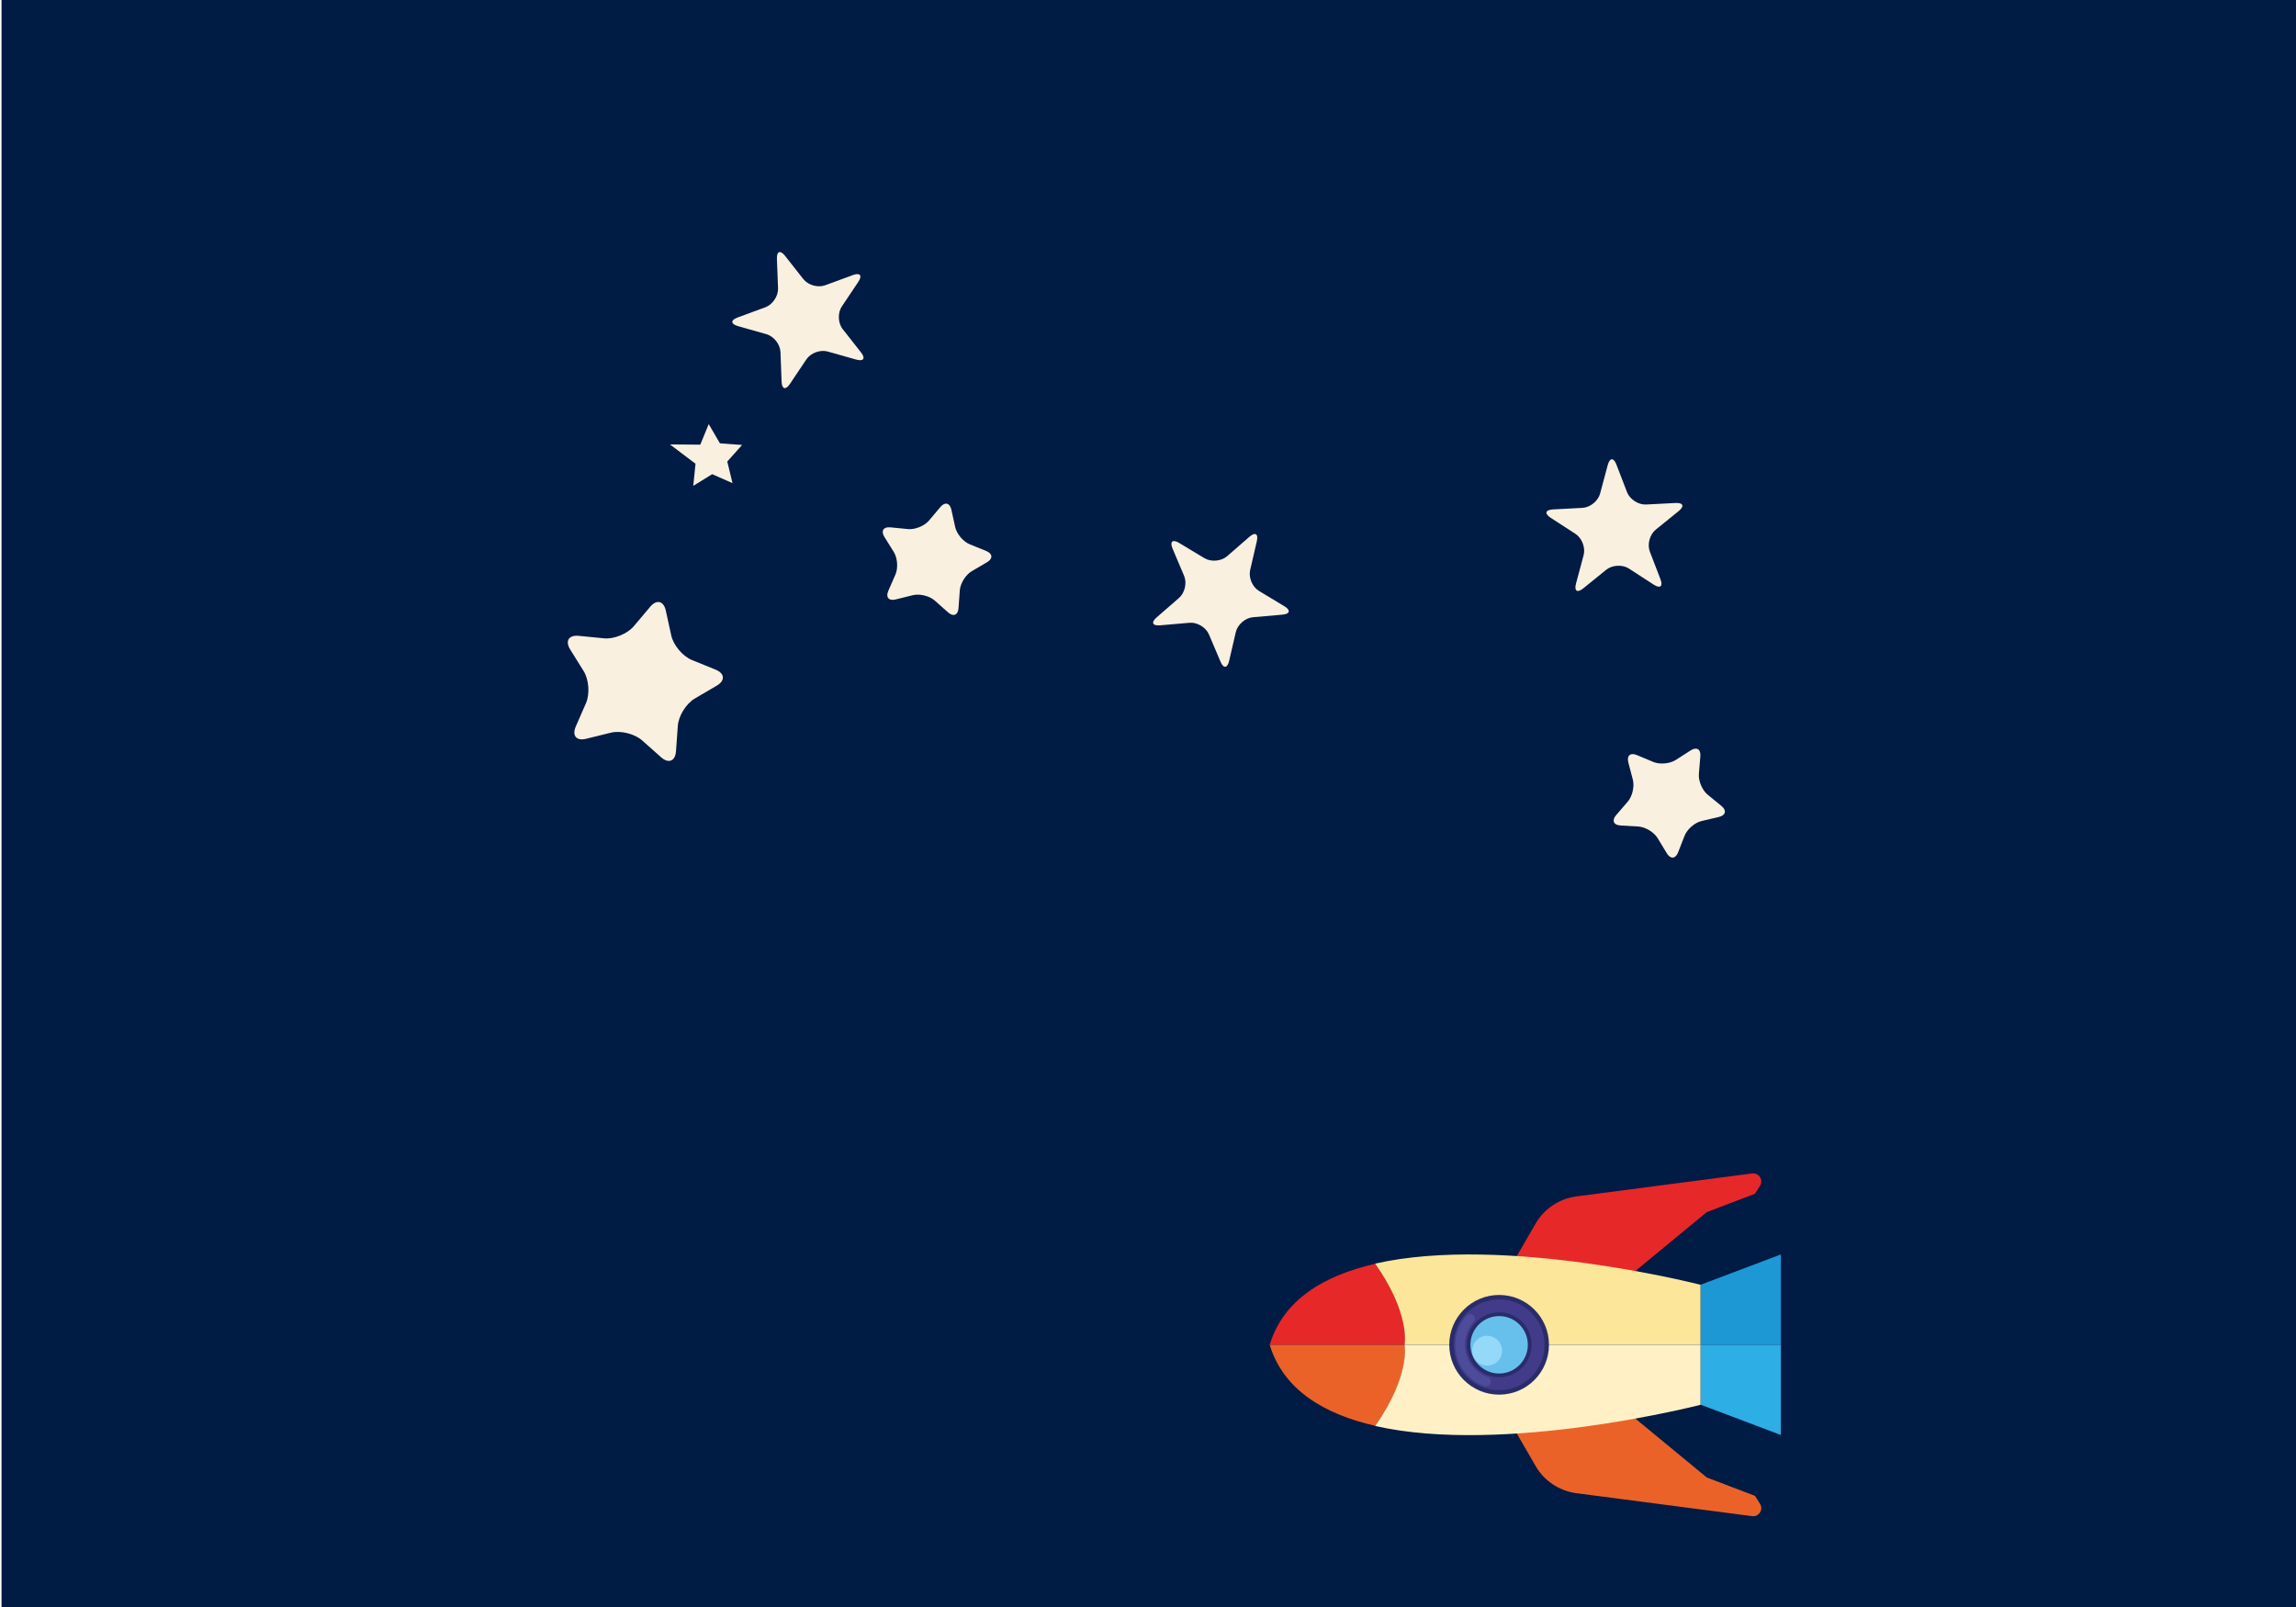
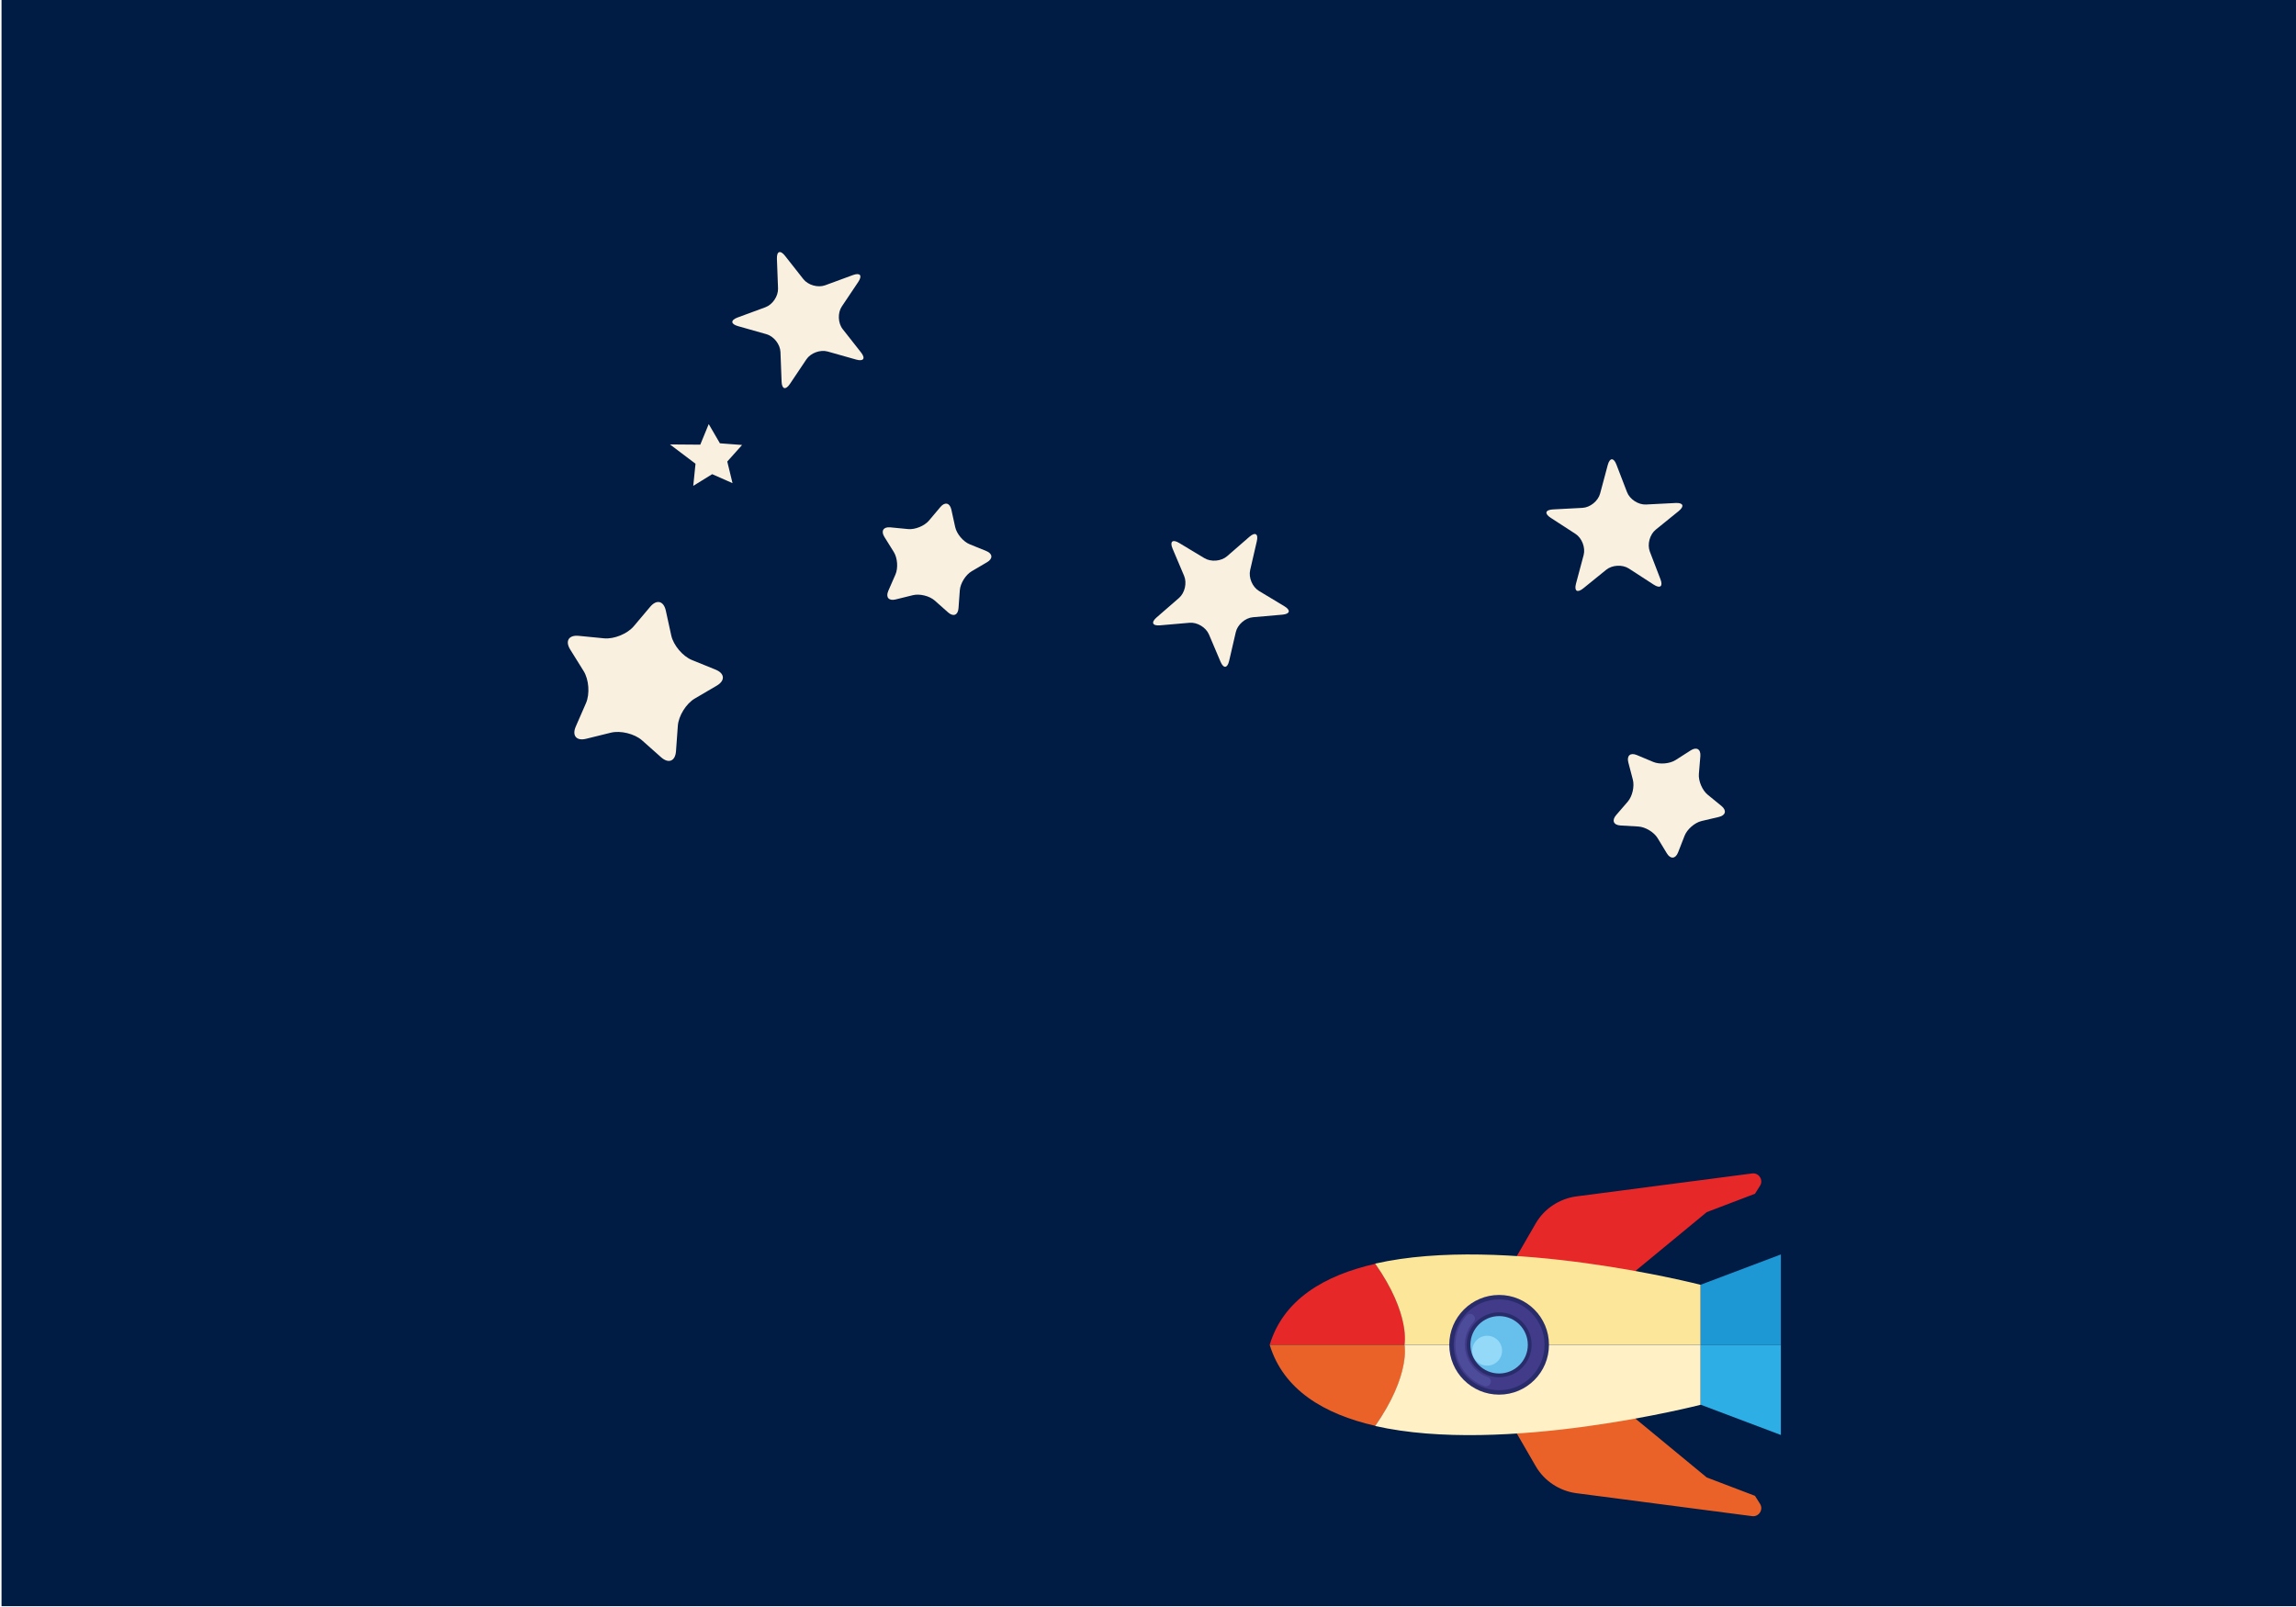
<svg xmlns="http://www.w3.org/2000/svg" version="1.1" x="0px" y="0px" viewBox="0 0 1400 980" style="enable-background:new 0 0 1400 980;" xml:space="preserve">
  <style type="text/css">
	.st0{fill:#001B44;}
	.star{fill:#F9F0DF;}
	.st2{fill:#E72828;}
	.st3{fill:#1D98D5;}
	.st4{fill:#FCE699;}
	.st5{fill:#EB6229;}
	.st6{fill:#2DAEE4;}
	.st7{fill:#FFF1C5;}
	.st8{fill:#292C6A;}
	.st9{fill:#413B89;}
	.st10{fill:#4C4C9A;}
	.st11{fill:#67C0EC;}
	.st12{fill:#94D9F7;}
</style>
  <g id="_x31_">
-     <rect x="0.93" y="-0.51" class="st0" width="1400.33" height="980.51" />
+     <rect x="0.93" y="-0.51" class="st0" width="100%" height="100%" />
    <path class="st0" d="M321.68,171.19" />
    <g>
      <path class="star" d="M1021.7,306.74c4.7-0.25,5.54,1.97,1.89,4.93l-14.01,11.35c-3.65,2.96-5.26,8.97-3.58,13.36l6.47,16.83    c1.69,4.39-0.16,5.89-4.1,3.33l-15.14-9.82c-3.95-2.56-10.16-2.22-13.81,0.73l-14.01,11.35c-3.66,2.96-5.65,1.67-4.44-2.88    l4.66-17.42c1.21-4.54-1.02-10.36-4.96-12.92l-15.13-9.81c-3.95-2.56-3.33-4.86,1.36-5.11l18.02-0.95    c4.7-0.25,9.53-4.17,10.75-8.71l4.67-17.43c1.22-4.54,3.59-4.66,5.28-0.27l6.47,16.83c1.69,4.39,6.92,7.78,11.6,7.53    L1021.7,306.74z" />
      <path class="star" d="M761.83,327.36c3.55-3.08,5.59-1.86,4.52,2.73l-4.06,17.56c-1.06,4.58,1.36,10.32,5.4,12.74l15.45,9.3    c4.03,2.42,3.5,4.74-1.18,5.15l-17.98,1.57c-4.68,0.4-9.38,4.49-10.44,9.07l-4.07,17.57c-1.05,4.58-3.43,4.79-5.26,0.46    l-7.04-16.6c-1.84-4.33-7.17-7.54-11.86-7.12l-17.97,1.56c-4.68,0.41-5.62-1.78-2.06-4.86l13.62-11.83    c3.55-3.08,4.95-9.15,3.12-13.47l-7.04-16.62c-1.83-4.33-0.04-5.89,4-3.47l15.45,9.3c4.03,2.42,10.23,1.88,13.79-1.2    L761.83,327.36z" />
      <path class="star" d="M1030.92,457.6c3.59-2.3,6.23-0.71,5.88,3.54l-0.9,10.85c-0.35,4.25,2.06,9.93,5.35,12.63l8.43,6.89    c3.3,2.71,2.59,5.71-1.54,6.68l-10.61,2.5c-4.14,0.97-8.81,5.03-10.35,8.99l-3.96,10.15c-1.55,3.97-4.62,4.24-6.83,0.6l-5.65-9.32    c-2.21-3.64-7.5-6.83-11.75-7.07l-10.88-0.63c-4.25-0.25-5.46-3.08-2.68-6.31l7.12-8.25c2.78-3.23,4.17-9.24,3.09-13.37    l-2.76-10.53c-1.09-4.12,1.24-6.15,5.18-4.5l10.04,4.21c3.93,1.65,10.08,1.11,13.66-1.19L1030.92,457.6z" />
      <path class="star" d="M520.08,167.74c4.41-1.62,5.88,0.25,3.27,4.16l-10.04,14.99c-2.62,3.9-2.38,10.13,0.53,13.82l11.15,14.18    c2.91,3.69,1.59,5.67-2.94,4.39l-17.36-4.91c-4.53-1.28-10.37,0.87-12.99,4.78l-10.04,14.99c-2.62,3.91-4.9,3.26-5.08-1.44    l-0.69-18.03c-0.18-4.7-4.03-9.59-8.55-10.87l-17.35-4.92c-4.52-1.28-4.62-3.65-0.21-5.28l16.93-6.23    c4.41-1.62,7.88-6.8,7.7-11.49l-0.68-18.03c-0.18-4.7,2.05-5.52,4.96-1.82l11.15,14.17c2.91,3.7,8.9,5.39,13.31,3.77    L520.08,167.74z" />
      <polygon class="star" points="422.72,296.29 424.09,282.8 408.51,271.02 427,271.17 432.15,258.62 438.97,270.34 452.49,271.36     443.46,281.46 446.66,294.64 434.26,289.17   " />
      <path class="star" d="M396.47,370.02c3.92-4.66,8.2-3.6,9.51,2.34l3.33,15.19c1.31,5.94,6.99,12.68,12.62,14.96l14.41,5.86    c5.63,2.29,5.95,6.69,0.71,9.76L423.64,426c-5.25,3.07-9.89,10.56-10.33,16.62l-1.12,15.51c-0.43,6.07-4.51,7.73-9.07,3.69    L391.5,451.5c-4.55-4.03-13.11-6.14-19.01-4.69l-15.1,3.73c-5.91,1.46-8.74-1.91-6.31-7.48l6.22-14.26    c2.44-5.57,1.8-14.36-1.41-19.53l-8.22-13.2c-3.21-5.17-0.88-8.91,5.17-8.32l15.48,1.52c6.05,0.59,14.21-2.73,18.13-7.38    L396.47,370.02z" />
      <path class="star" d="M573.44,309.16c2.75-3.26,5.74-2.52,6.66,1.64l2.34,10.64c0.92,4.17,4.9,8.88,8.85,10.48l10.09,4.1    c3.95,1.6,4.17,4.68,0.5,6.83l-9.4,5.52c-3.67,2.15-6.93,7.4-7.23,11.65l-0.79,10.87c-0.3,4.25-3.16,5.41-6.35,2.58l-8.15-7.23    c-3.19-2.83-9.18-4.3-13.32-3.28l-10.57,2.61c-4.14,1.02-6.13-1.34-4.43-5.24l4.37-9.98c1.71-3.9,1.25-10.06-0.99-13.68    l-5.76-9.25c-2.25-3.62-0.62-6.24,3.62-5.83l10.84,1.06c4.24,0.41,9.96-1.92,12.71-5.17L573.44,309.16z" />
    </g>
    <g class="rocket">
      <path class="st2" d="M914.3,784.3l22.1-38.2c5.2-9,14.4-15.1,24.8-16.5l107.2-14c4.1-0.5,7,4,4.8,7.5l-3.1,4.9l-29.4,11.2    l-54.8,45.2h-71.6V784.3z" />
      <polygon class="st3" points="1036.9,820.1 1085.9,820.1 1085.9,765 1036.9,783.5   " />
      <path class="st2" d="M774.2,820.1h82.3c0,0,3.9-18.5-17.9-49.4C807.3,777.8,782.5,792.6,774.2,820.1z" />
      <path class="st4" d="M856.4,820.1h180.5v-36.6c0,0-119.7-30.8-198.4-12.9C860.3,801.6,856.4,820.1,856.4,820.1z" />
      <path class="st5" d="M914.3,855.9l22.1,38.2c5.2,9,14.4,15.1,24.8,16.5l107.2,14c4.1,0.5,7-4,4.8-7.5l-3.1-4.9l-29.4-11.2    l-54.8-45.2h-71.6V855.9z" />
      <polygon class="st6" points="1036.9,820.1 1085.9,820.1 1085.9,875.1 1036.9,856.6   " />
      <path class="st5" d="M774.2,820.1h82.3c0,0,3.9,18.5-17.9,49.4C807.3,862.4,782.5,847.5,774.2,820.1z" />
      <path class="st7" d="M856.4,820.1h180.5v36.6c0,0-119.7,30.8-198.4,12.9C860.3,838.5,856.4,820.1,856.4,820.1z" />
      <g>
        <circle class="st8" cx="914.1" cy="820.1" r="30.4" />
        <circle class="st9" cx="914.1" cy="820.1" r="27.7" />
        <g>
          <g>
            <path class="st10" d="M909.1,842.5c0,0.3-0.1,0.6-0.2,1c-0.5,1.5-2.2,2.3-3.7,1.8c-10.7-3.8-17.8-13.9-17.8-25.2       c0-6.6,2.4-13,6.9-17.9c1.1-1.2,2.9-1.3,4.1-0.2c1.2,1.1,1.3,2.9,0.2,4.1c-3.5,3.8-5.4,8.8-5.4,14c0,8.8,5.6,16.7,13.9,19.7       C908.4,840.1,909.1,841.3,909.1,842.5z" />
          </g>
        </g>
        <circle class="st8" cx="914.1" cy="820.1" r="19.8" />
        <circle class="st11" cx="914.1" cy="820.1" r="17.5" />
        <circle class="st12" cx="906.8" cy="823.7" r="9.1" />
      </g>
    </g>
  </g>
  <g id="Designed_by_Vecteezy">
</g>
</svg>
